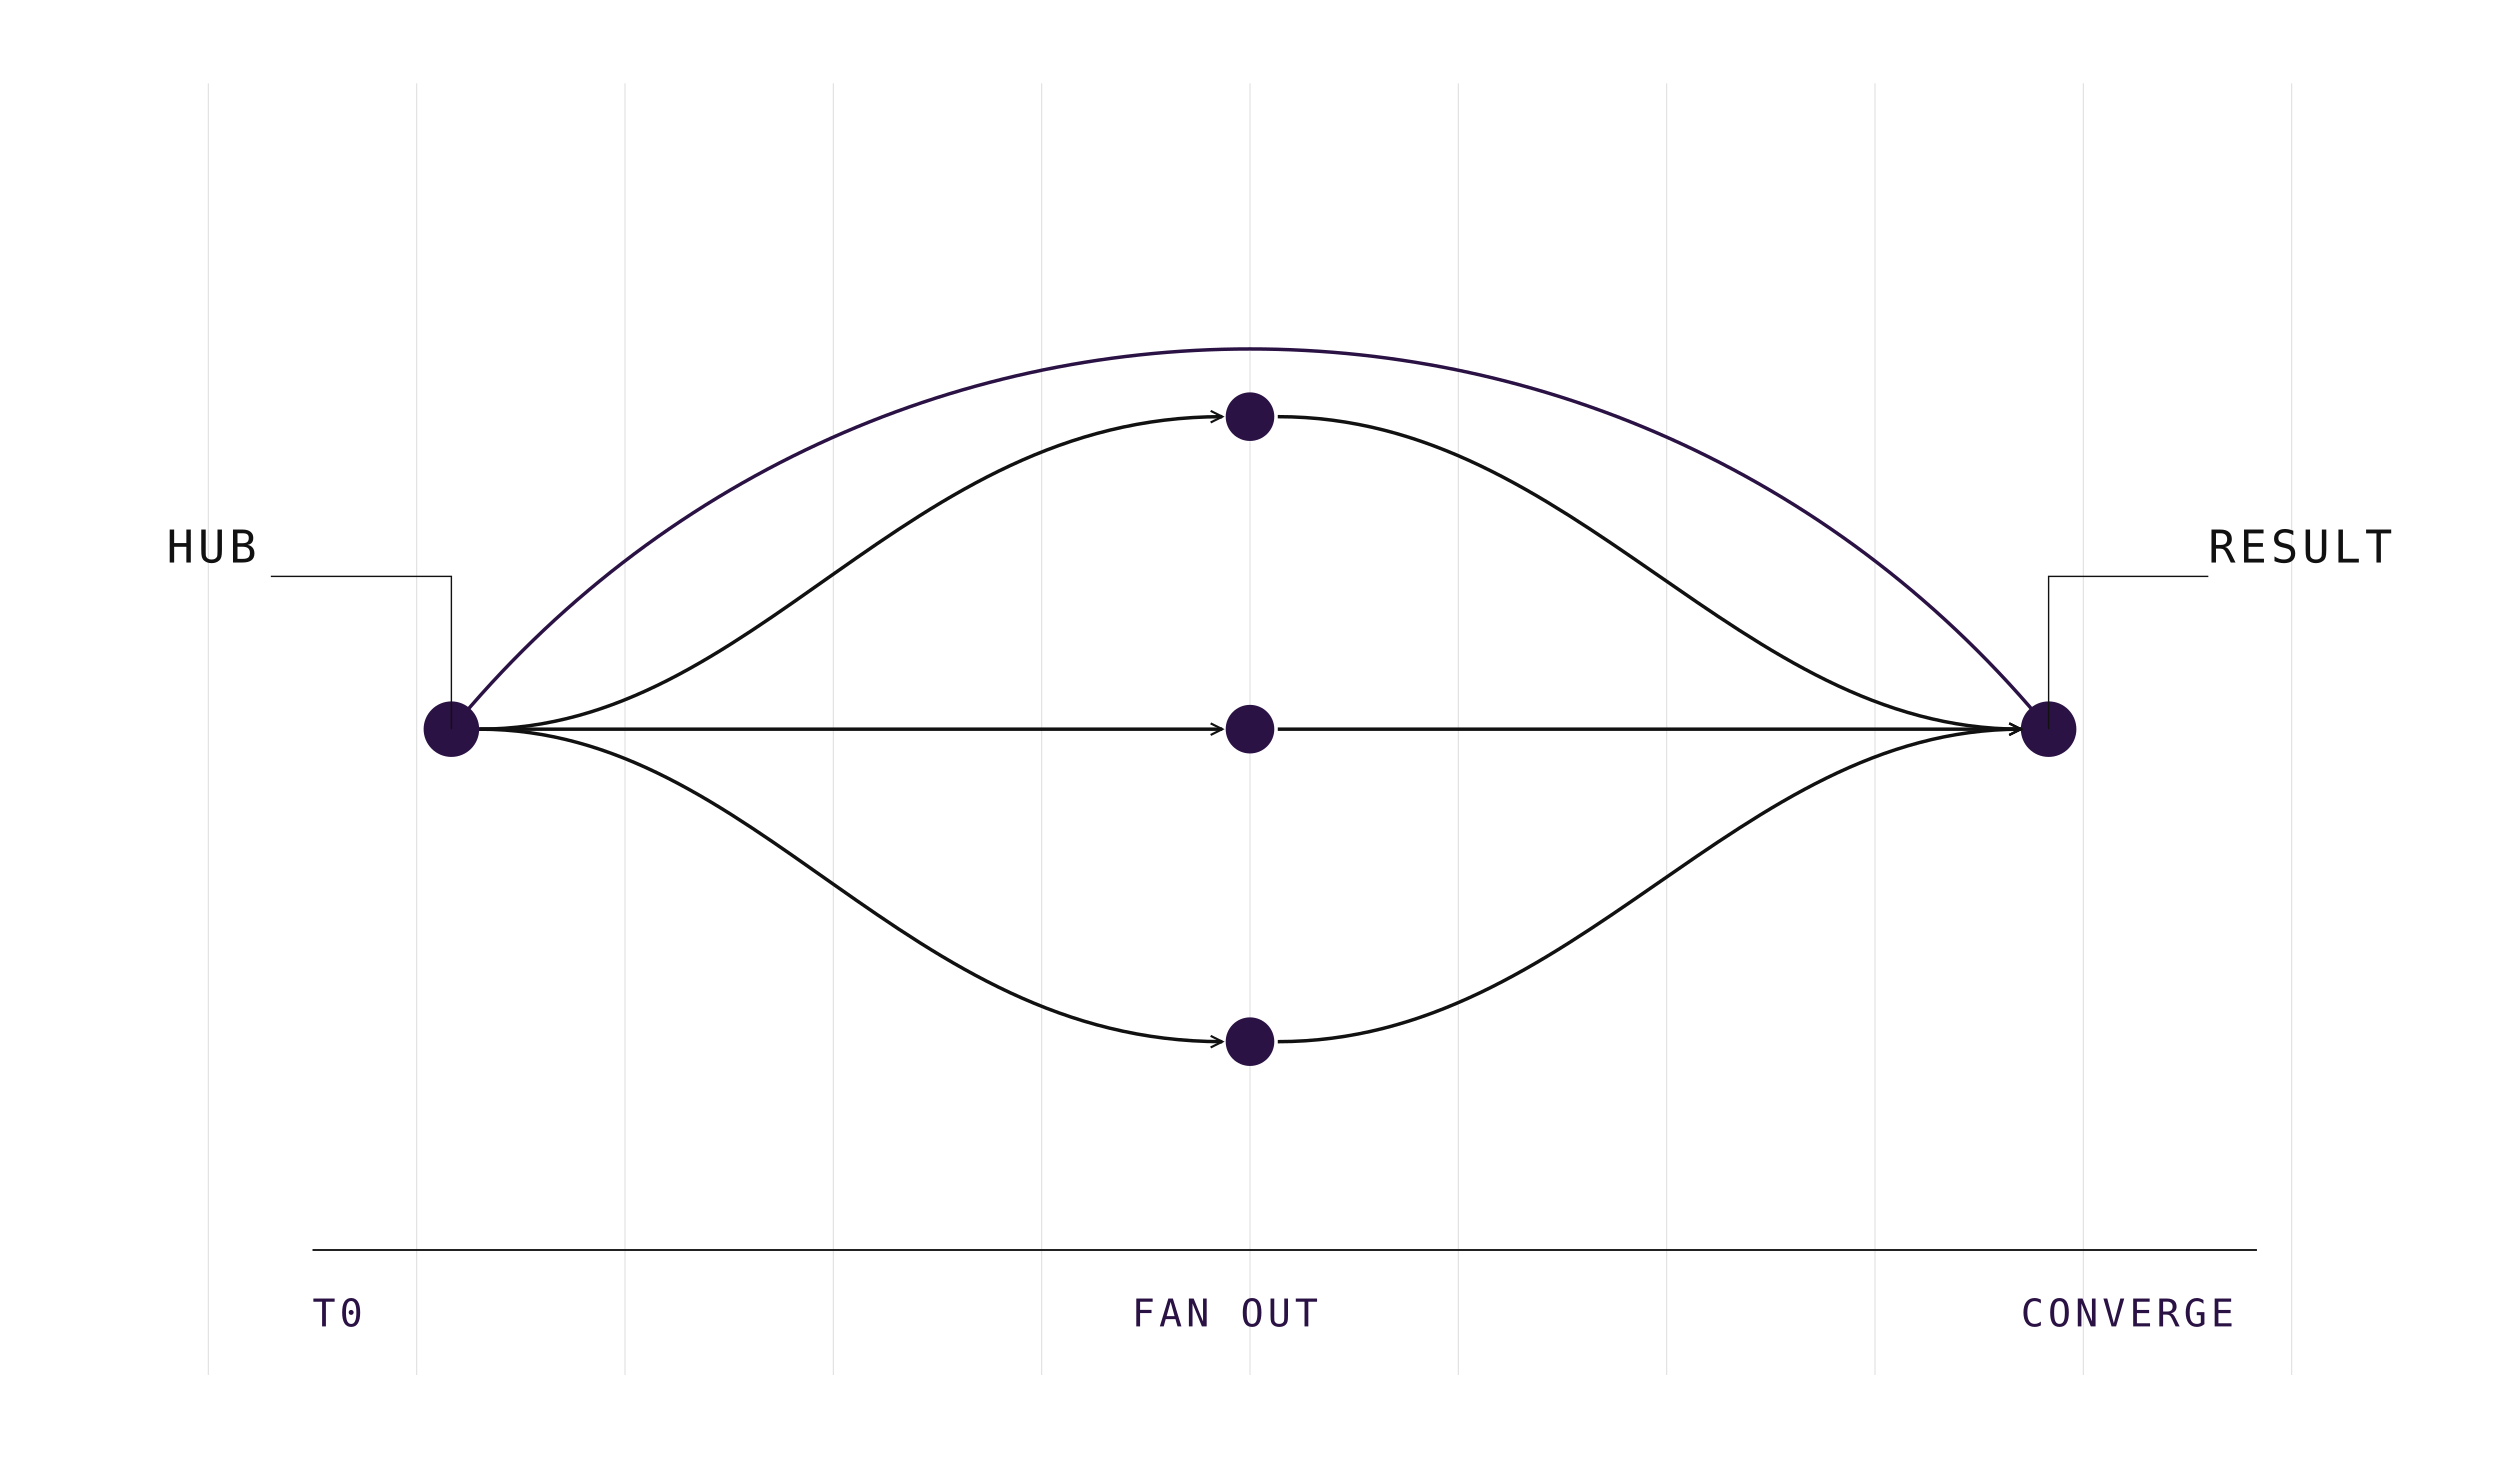
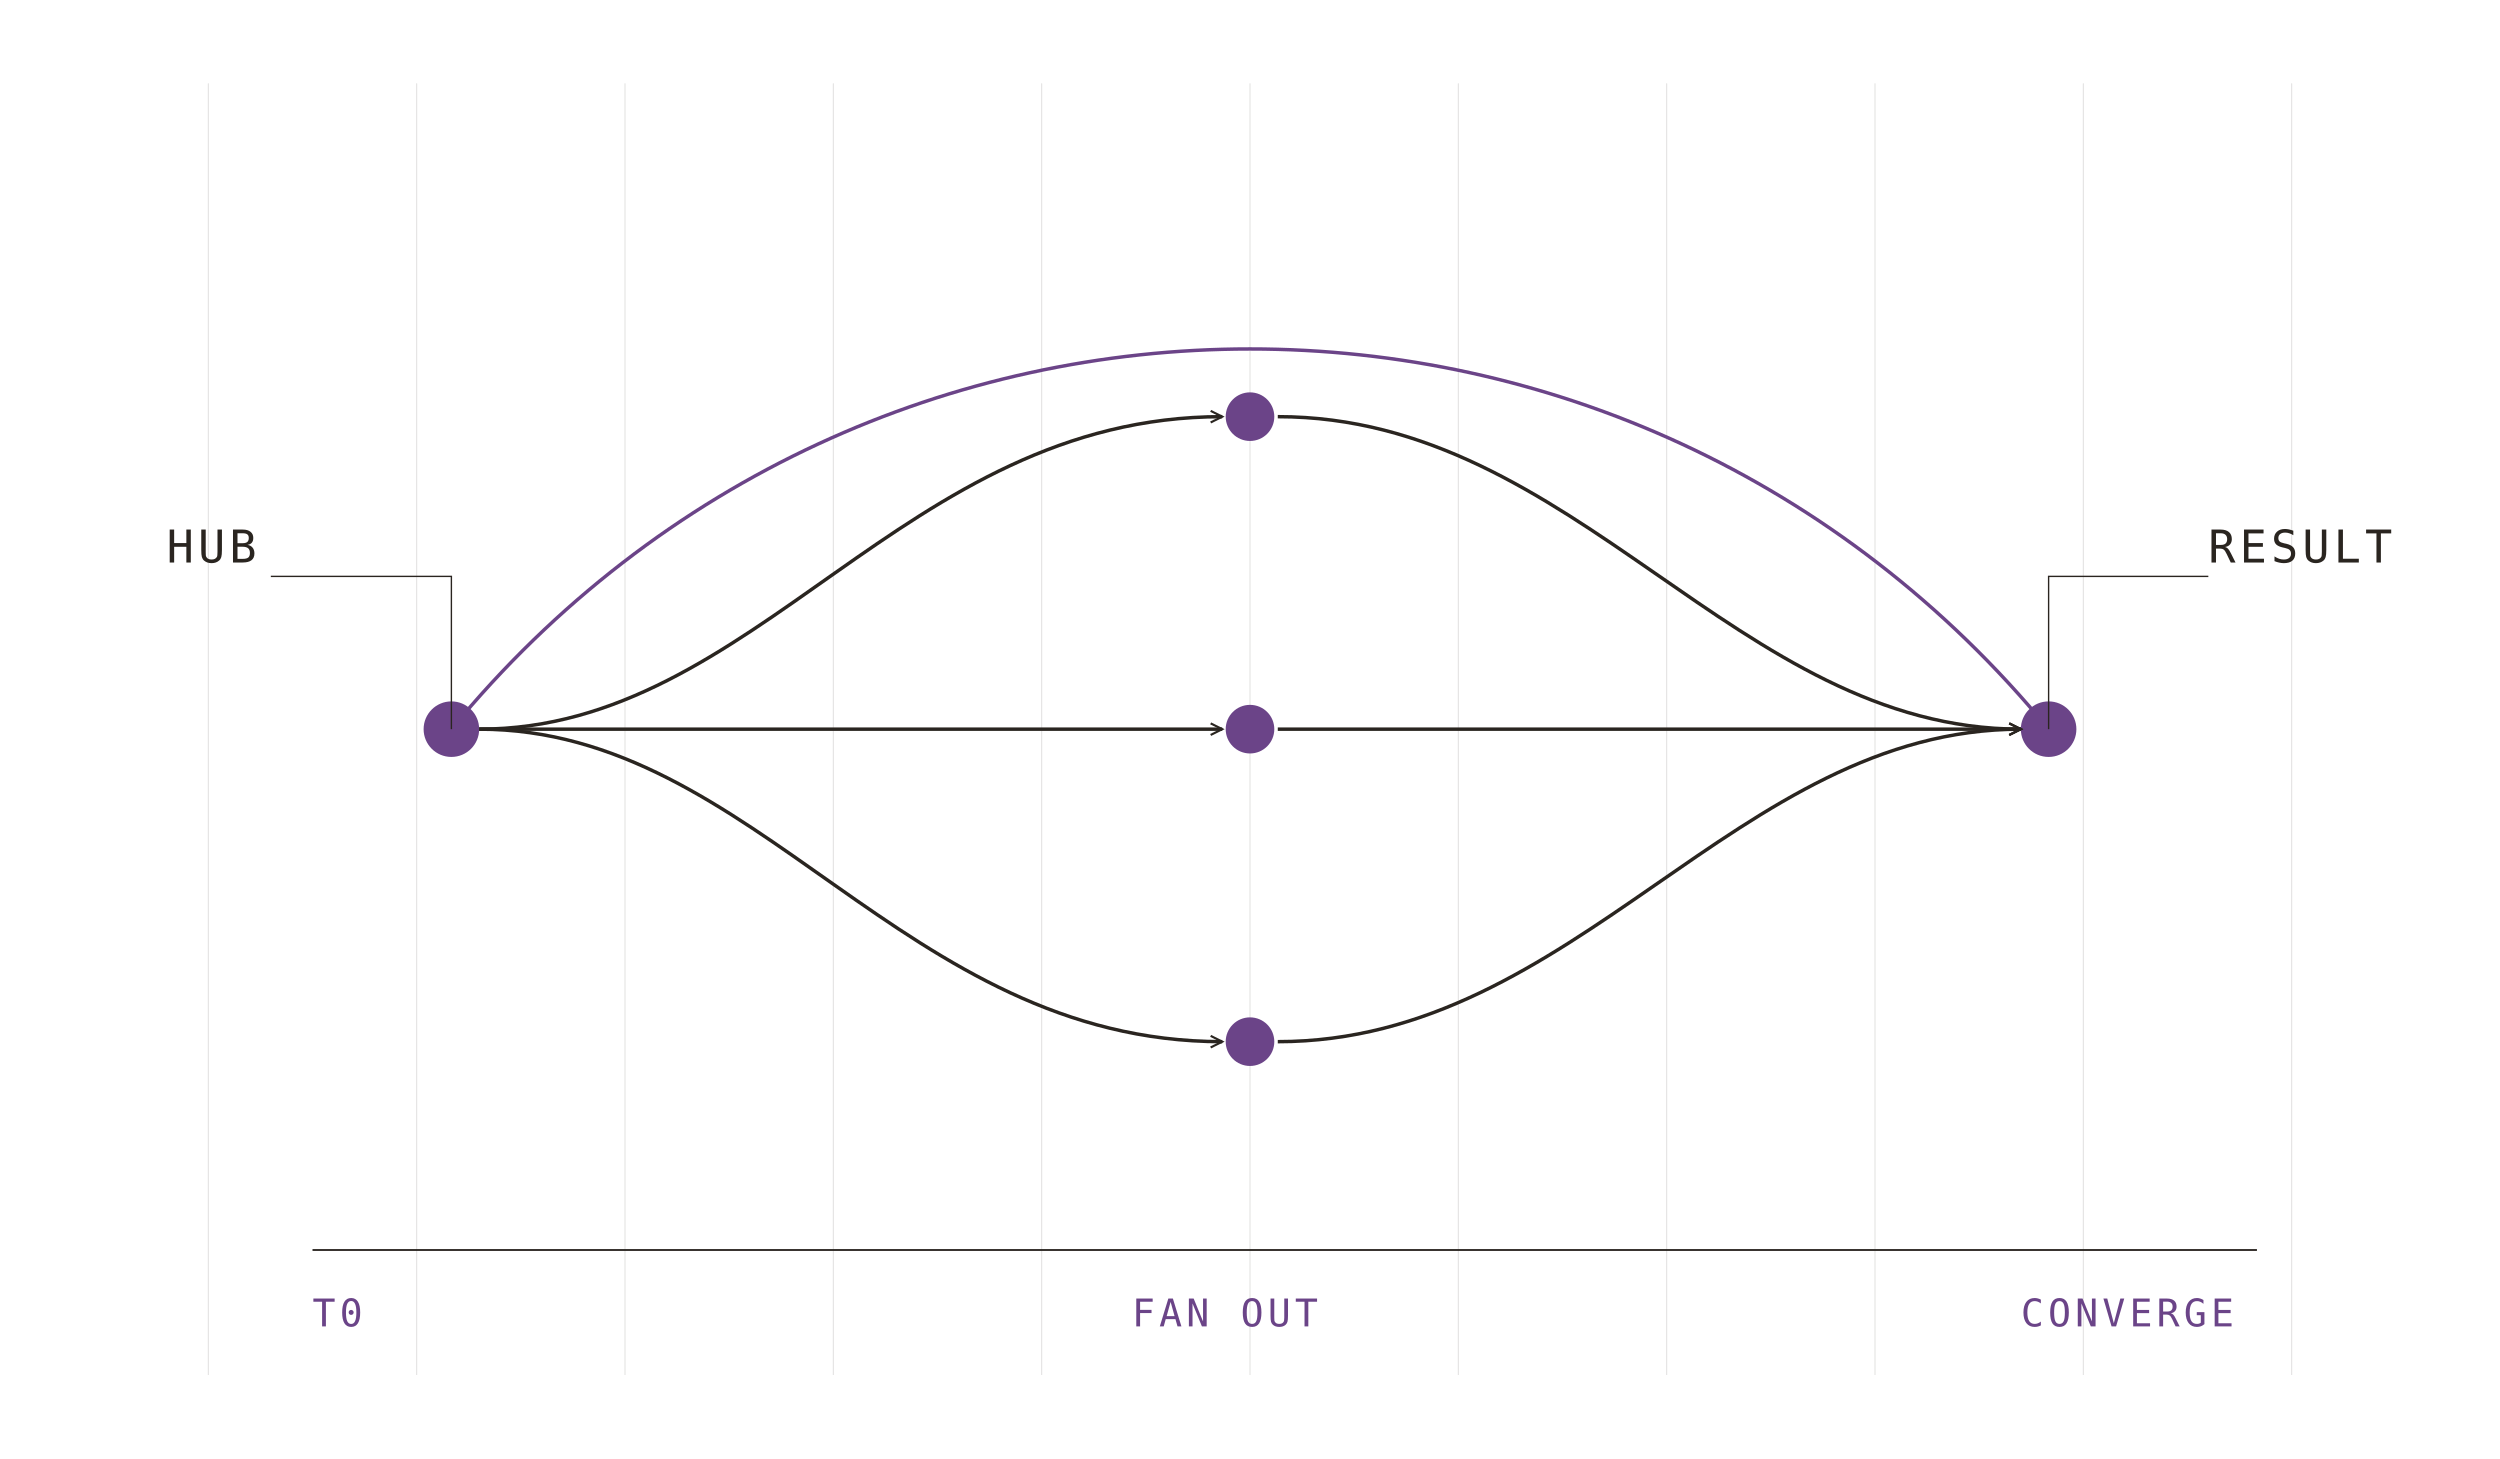
<svg xmlns="http://www.w3.org/2000/svg" viewBox="0 0 720 420" role="img" aria-labelledby="title desc" data-grid="12-column">
  <defs>
    <marker id="open-triangle" viewBox="0 0 6 6" refX="5" refY="3" markerWidth="5" markerHeight="5" orient="auto-start-reverse">
-       <path d="M1 1 L5 3 L1 5" fill="none" stroke="#111111" stroke-width="0.75" />
+       <path d="M1 1 L5 3 L1 5" fill="none" stroke="#2a2520" stroke-width="0.75" />
    </marker>
    <style>
-       .grid { stroke: #111111; stroke-width: 0.3; opacity: 0.14; }
-       .primary { stroke: #111111; stroke-width: 0.75pt; fill: none; marker-end: url(#open-triangle); }
-       .secondary { stroke: #111111; stroke-width: 0.4pt; fill: none; }
-       .leader { stroke: #111111; stroke-width: 0.3pt; fill: none; }
-       .state { stroke: #2b1244; stroke-width: 0.75pt; fill: none; }
-       .node { fill: #2b1244; }
-       .label { fill: #111111; font-family: "IBM Plex Mono", monospace; font-size: 13px; letter-spacing: 1.2px; }
-       .caption { fill: #2b1244; font-family: "IBM Plex Mono", monospace; font-size: 11px; letter-spacing: 1.2px; }
+       .grid { stroke: #2a2520; stroke-width: 0.3; opacity: 0.14; }
+       .primary { stroke: #2a2520; stroke-width: 0.75pt; fill: none; marker-end: url(#open-triangle); }
+       .secondary { stroke: #2a2520; stroke-width: 0.4pt; fill: none; }
+       .leader { stroke: #2a2520; stroke-width: 0.3pt; fill: none; }
+       .state { stroke: #6b4488; stroke-width: 0.75pt; fill: none; }
+       .node { fill: #6b4488; }
+       .label { fill: #2a2520; font-family: "IBM Plex Mono", monospace; font-size: 13px; letter-spacing: 1.2px; }
+       .caption { fill: #6b4488; font-family: "IBM Plex Mono", monospace; font-size: 11px; letter-spacing: 1.2px; }
    </style>
  </defs>
  <g aria-hidden="true">
    <path class="grid" d="M60 24 V396 M120 24 V396 M180 24 V396 M240 24 V396 M300 24 V396 M360 24 V396 M420 24 V396 M480 24 V396 M540 24 V396 M600 24 V396 M660 24 V396" />
  </g>
  <path class="secondary" d="M90 360 H650" />
  <text class="caption" x="90" y="382">T0</text>
  <text class="caption" x="326" y="382">FAN OUT</text>
  <text class="caption" x="582" y="382">CONVERGE</text>
  <circle class="node" cx="130" cy="210" r="8" />
  <circle class="node" cx="360" cy="120" r="7" />
  <circle class="node" cx="360" cy="210" r="7" />
  <circle class="node" cx="360" cy="300" r="7" />
  <circle class="node" cx="590" cy="210" r="8" />
  <path class="primary" d="M138 210 C218 210 260 120 352 120" />
  <path class="primary" d="M138 210 H352" />
  <path class="primary" d="M138 210 C218 210 260 300 352 300" />
  <path class="primary" d="M368 120 C454 120 500 210 582 210" />
  <path class="primary" d="M368 210 H582" />
  <path class="primary" d="M368 300 C454 300 500 210 582 210" />
  <path class="state" d="M130 210 C250 64 470 64 590 210" />
  <path class="leader" d="M130 210 V166 H78" />
  <path class="leader" d="M590 210 V166 H636" />
  <text class="label" x="48" y="162">HUB</text>
  <text class="label" x="636" y="162">RESULT</text>
</svg>
